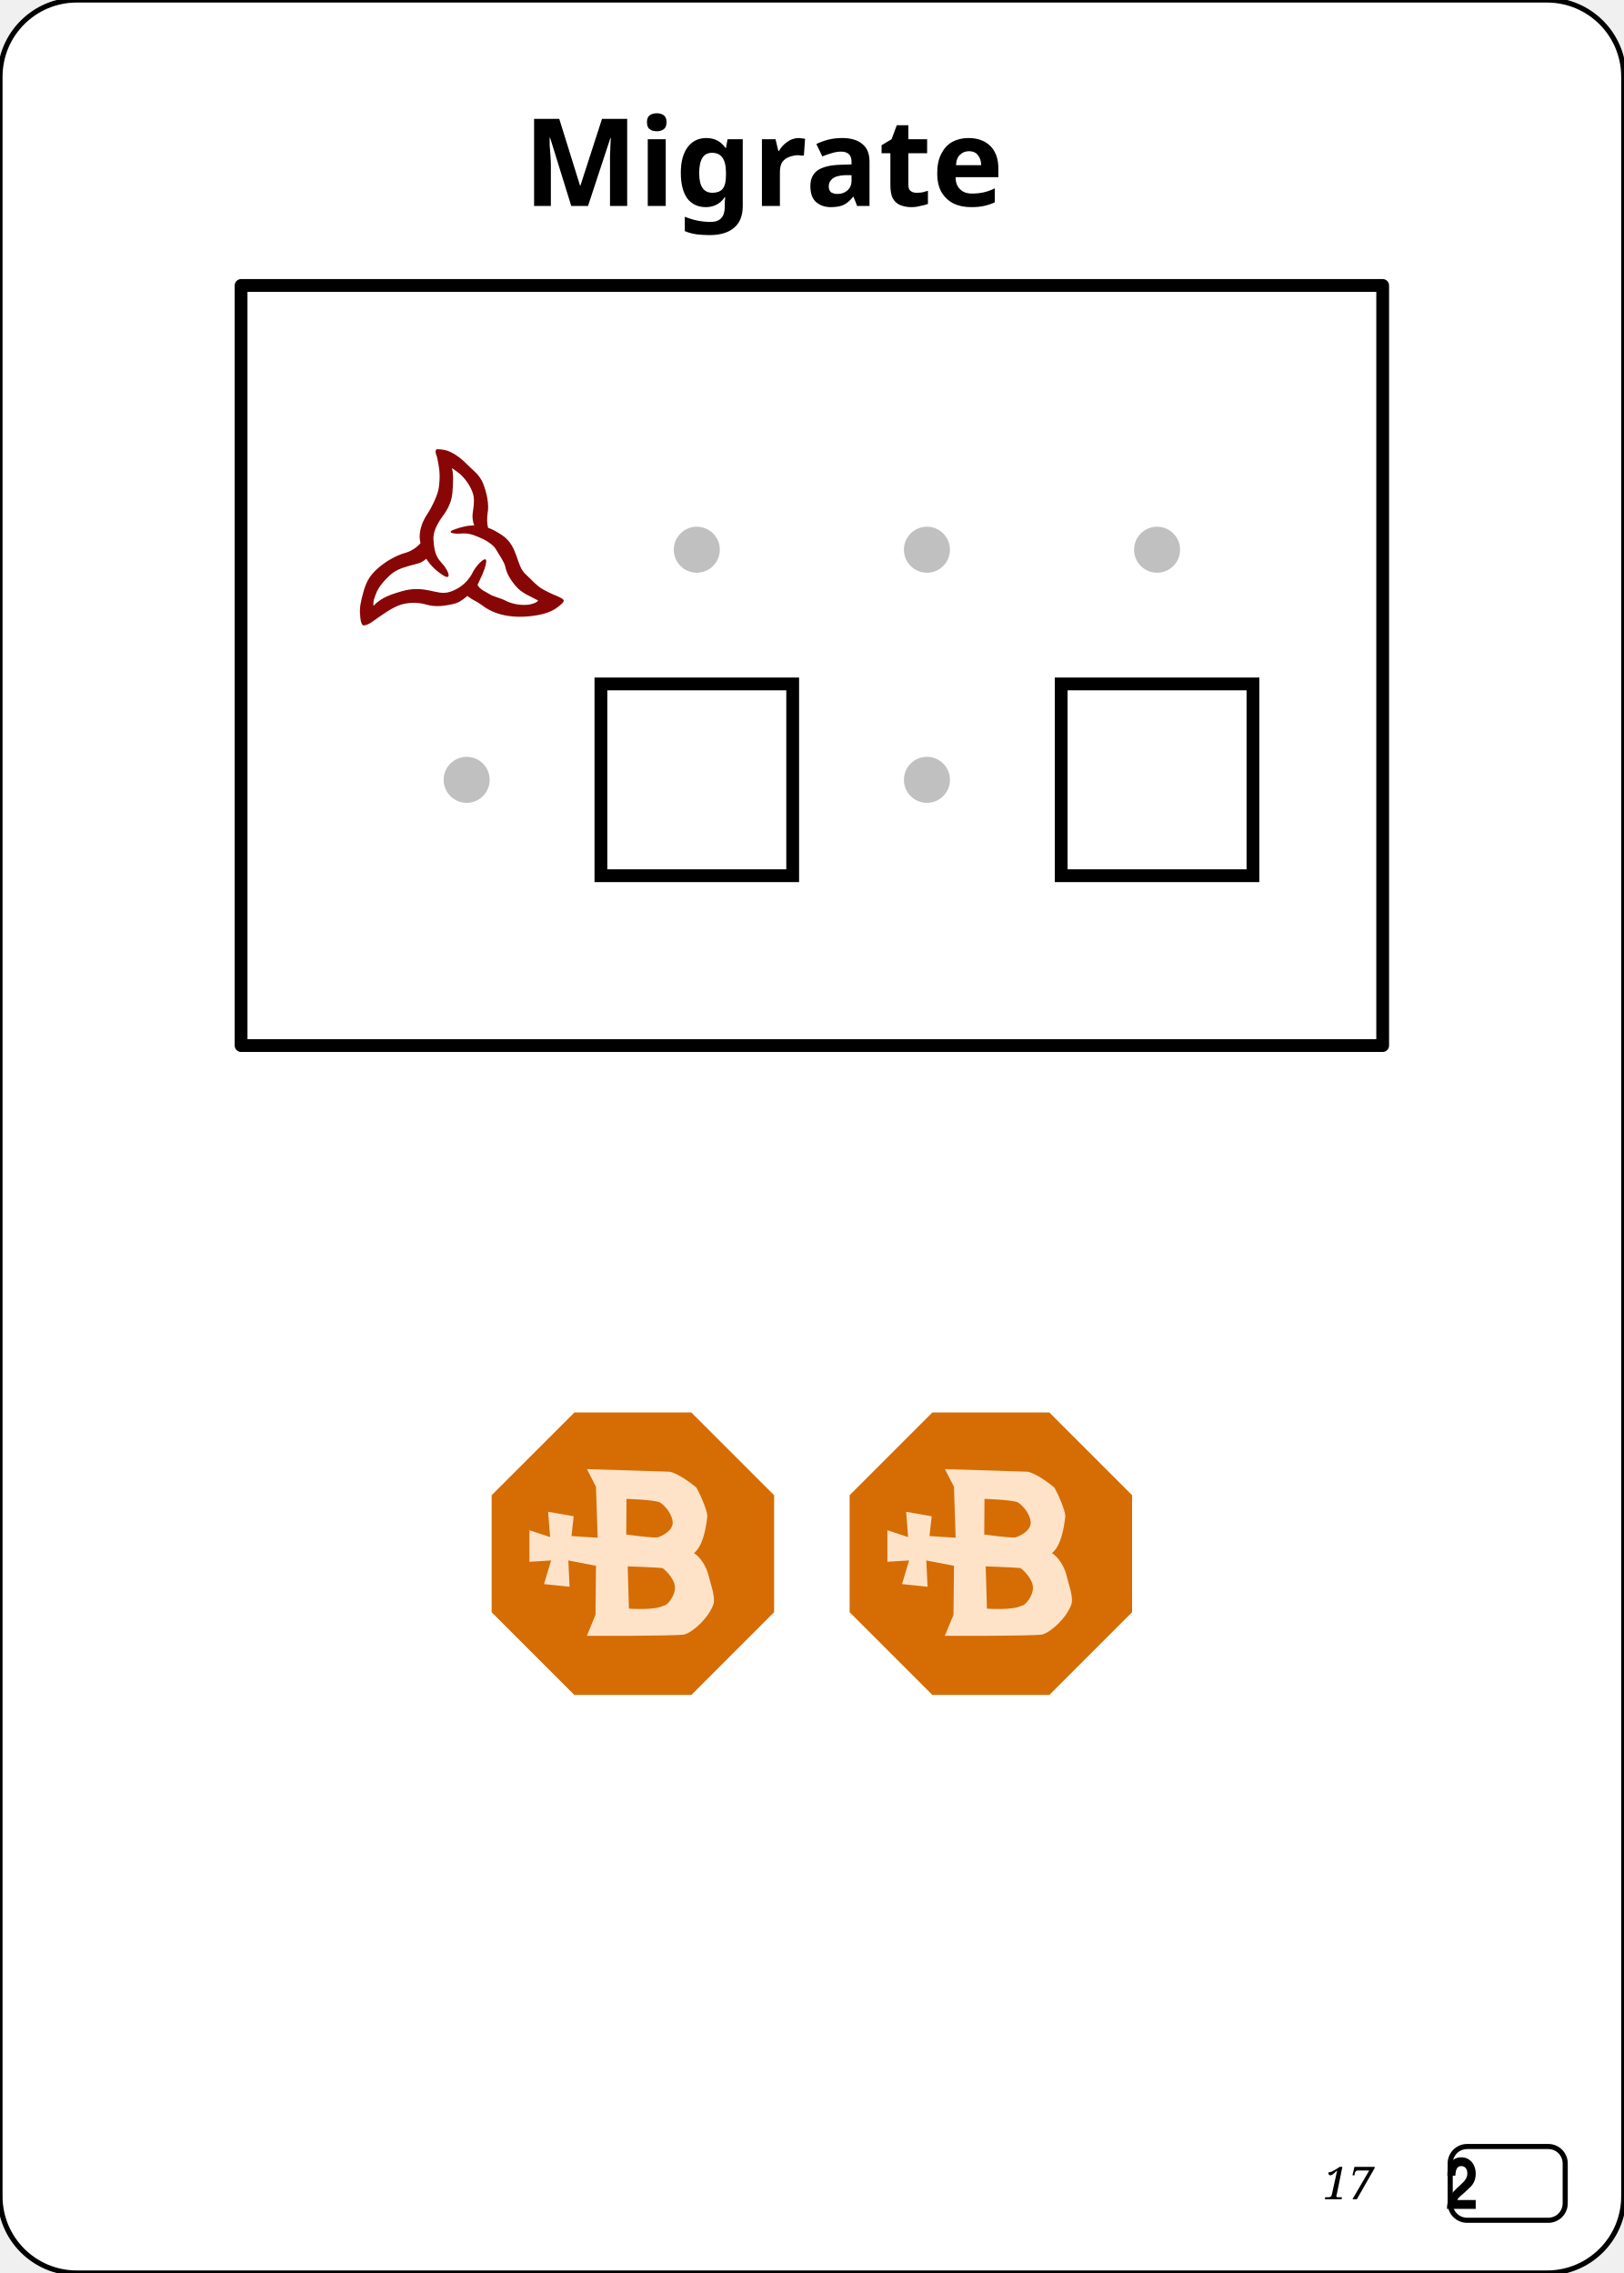
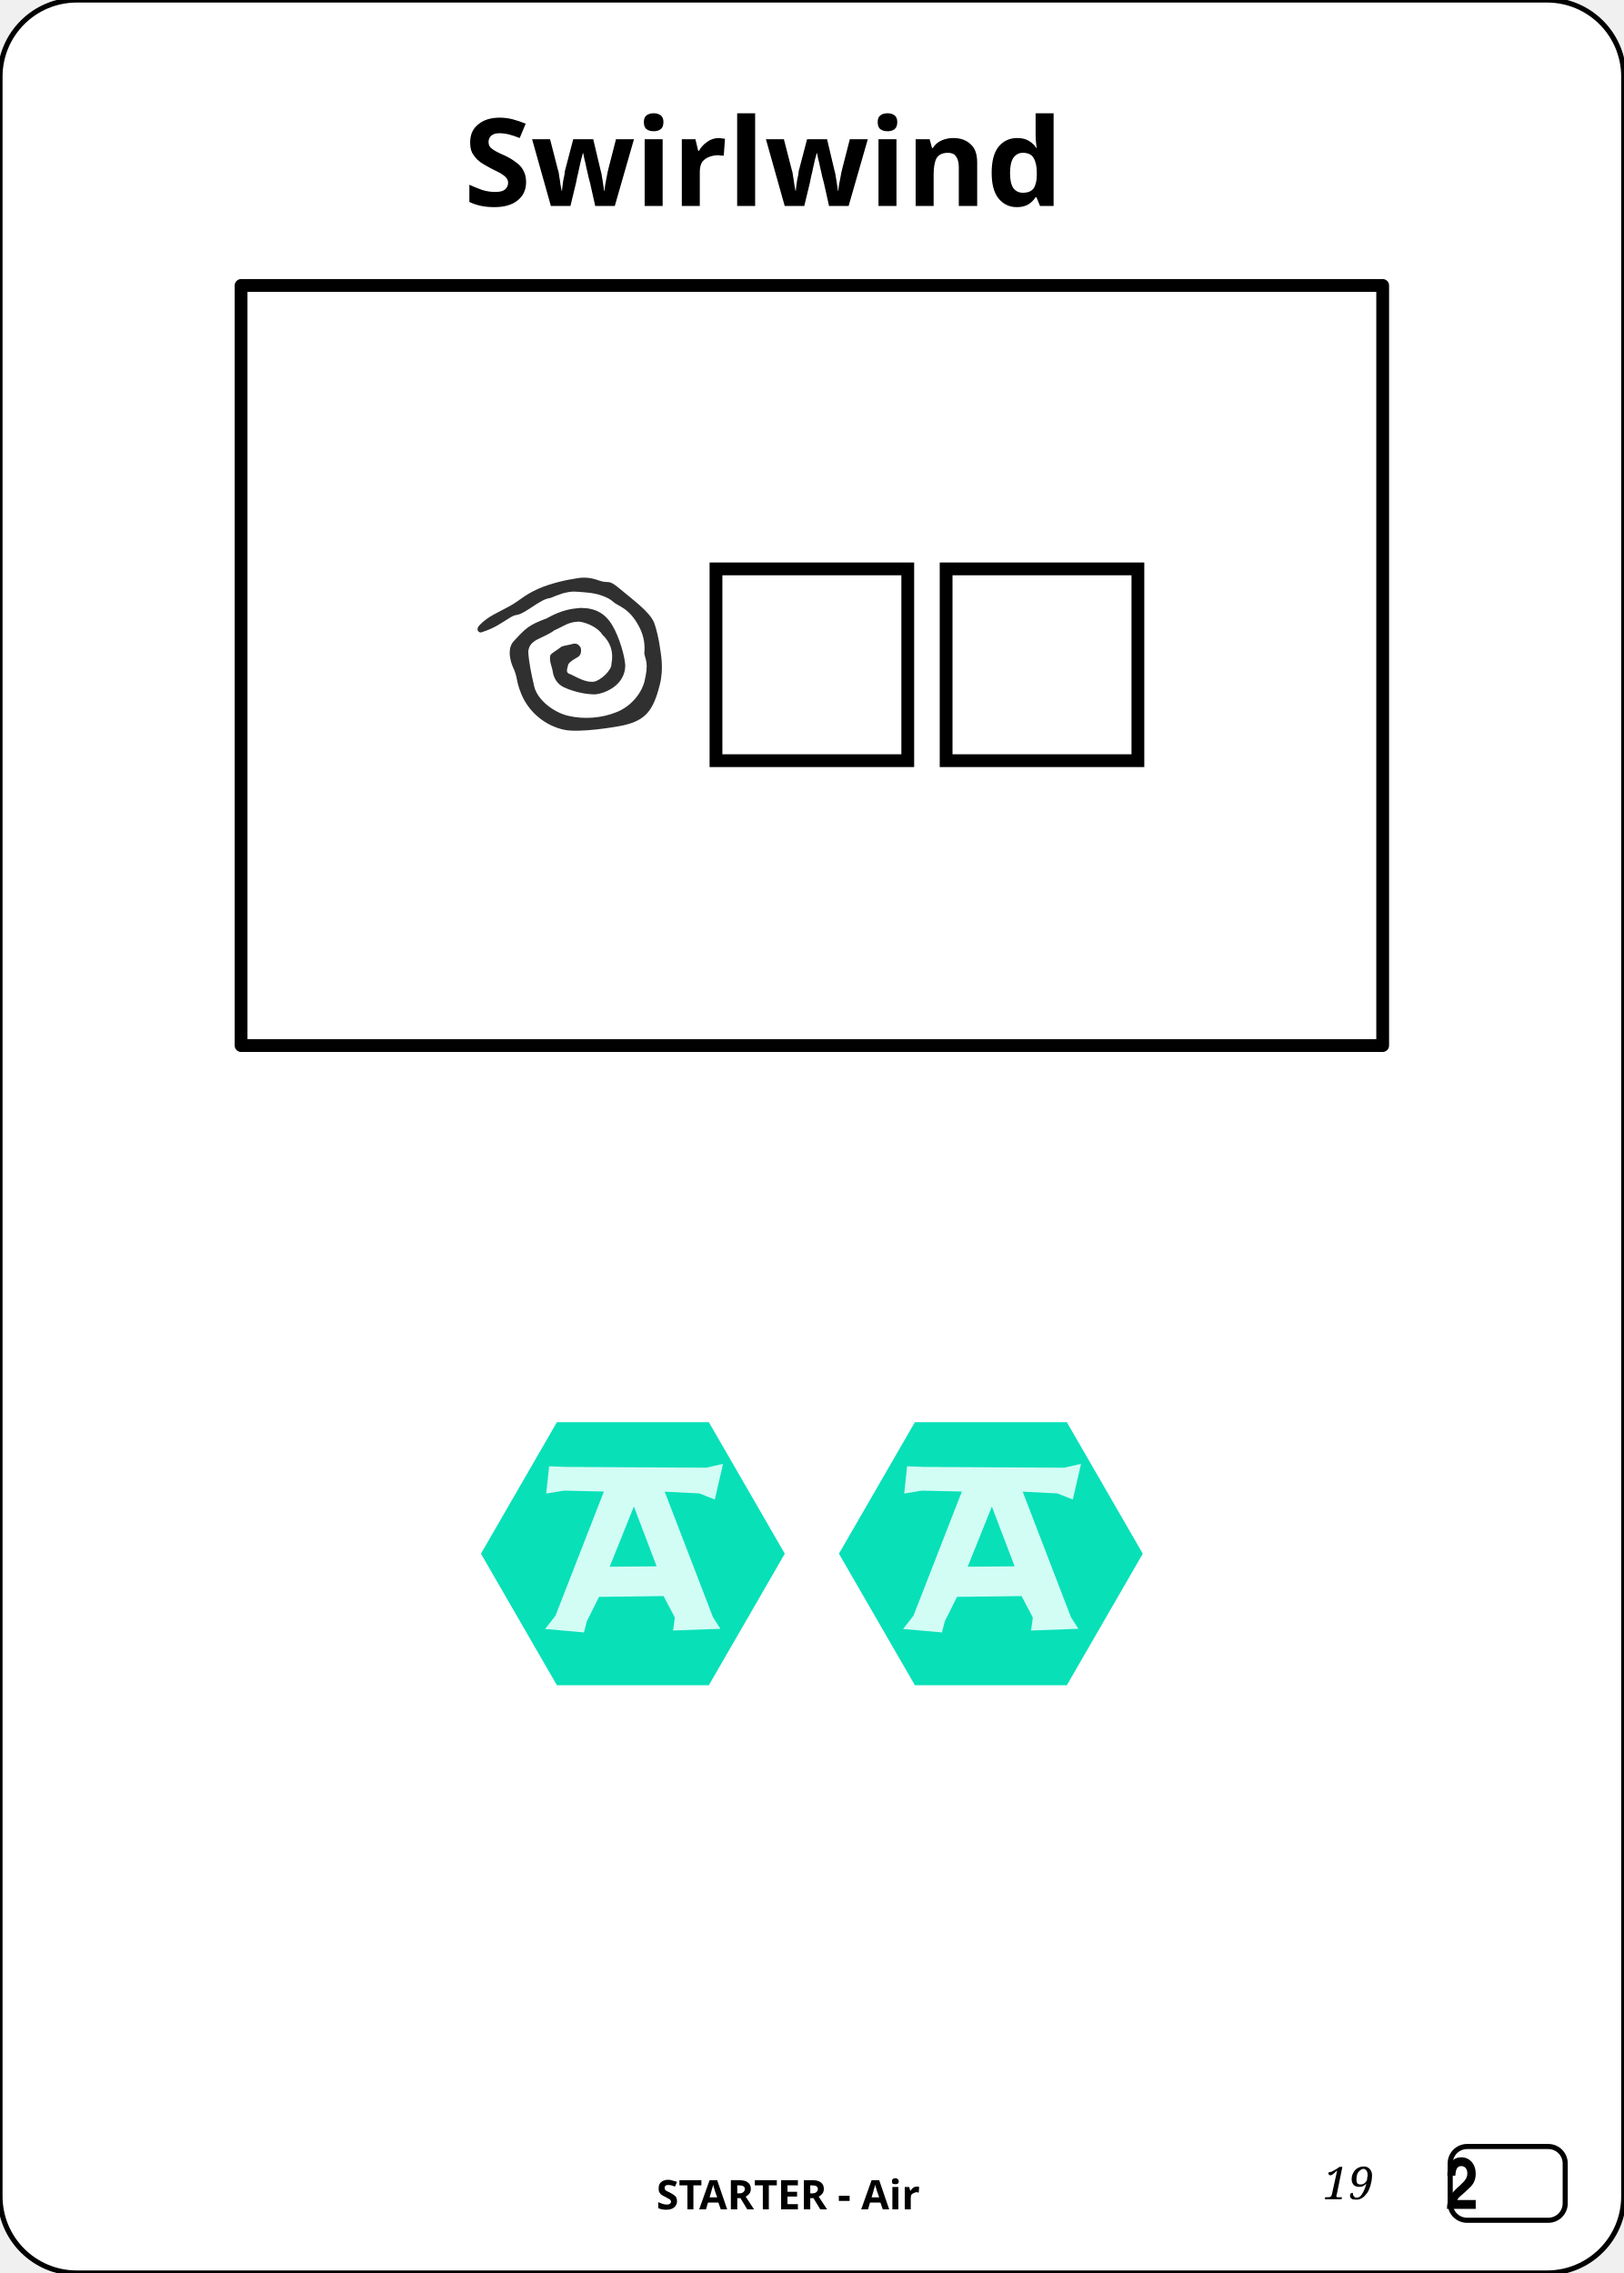
<svg xmlns="http://www.w3.org/2000/svg" xmlns:xlink="http://www.w3.org/1999/xlink" version="1.1" id="svg_root" width="63.5mm" height="88.9mm" viewBox="0 0 63.5 88.9">
  <defs />
  <g id="card00">
-     <rect id="rect1007" x="0" y="0" width="63.5" height="88.9" rx="3" ry="3" style="fill:#ffffff;stroke:none;stroke-width:0" />
+     <rect id="rect1008" x="0" y="0" width="63.5" height="88.9" rx="3" ry="3" style="fill:#ffffff;stroke:none;stroke-width:0" />
    <g id="masters" style="display:none">
      <path style="color:#000000;font-style:normal;font-variant:normal;font-weight:normal;font-stretch:normal;font-size:medium;line-height:normal;font-family:sans-serif;text-indent:0;text-align:start;text-decoration:none;text-decoration-line:none;text-decoration-style:solid;text-decoration-color:#000000;letter-spacing:normal;word-spacing:normal;text-transform:none;writing-mode:lr-tb;direction:ltr;baseline-shift:baseline;text-anchor:start;white-space:normal;clip-rule:nonzero;display:inline;overflow:visible;visibility:visible;opacity:1;isolation:auto;mix-blend-mode:normal;color-interpolation:sRGB;color-interpolation-filters:linearRGB;solid-color:#000000;solid-opacity:1;fill:#303030;fill-opacity:1;fill-rule:evenodd;stroke:none;stroke-width:0.584;stroke-linecap:round;stroke-linejoin:miter;stroke-miterlimit:4;stroke-dasharray:none;stroke-dashoffset:0;stroke-opacity:1;filter:url(#filter9446);color-rendering:auto;image-rendering:auto;shape-rendering:auto;text-rendering:auto;enable-background:accumulate" d="M 4.402,0.447 C 4.111,0.343 3.871,0.322 3.613,0.359 3.161,0.425 2.532,0.561 2.029,0.788 1.486,1.033 1.36,1.219 0.914,1.466 0.499,1.696 0.079,1.855 -0.251,2.205 c -0.165,0.174 -0.02,0.308 0.079,0.277 C 0.371,2.31 0.629,2.096 0.959,1.898 1.262,1.716 1.16,1.918 1.712,1.553 2.196,1.233 2.291,1.181 2.544,1.132 2.684,1.073 2.829,1.013 3.001,0.959 3.403,0.856 3.455,0.885 3.956,0.925 4.367,0.957 4.791,1.108 4.974,1.281 5.181,1.476 5.617,1.509 6.016,2.304 6.18,2.631 6.23,2.968 6.197,3.302 6.233,3.56 6.39,3.657 6.195,4.437 6.051,4.925 5.647,5.383 5.128,5.596 4.521,5.846 3.822,5.889 3.22,5.746 2.641,5.609 2.012,5.118 1.891,4.595 1.773,4.084 1.681,3.64 1.659,3.235 1.706,2.734 2.227,2.744 2.685,2.398 2.999,2.272 3.222,2.063 3.653,2.063 4.022,2.114 4.417,2.334 4.56,2.575 4.867,2.866 5.007,3.242 4.911,3.721 4.926,3.962 4.487,4.365 4.234,4.409 3.917,4.464 3.52,4.218 3.323,4.126 3.136,4.073 3.148,4 3.226,3.728 3.319,3.595 3.496,3.512 3.603,3.446 3.732,3.365 3.742,3.202 3.706,3.071 3.627,2.961 3.55,2.885 3.36,2.943 3.23,2.983 2.99,3.007 2.934,3.059 2.843,3.141 2.594,3.275 2.525,3.37 2.46,3.59 2.593,3.832 2.617,4.021 2.649,4.245 2.779,4.503 3.053,4.631 3.466,4.823 3.978,4.92 4.296,4.905 4.684,4.864 5.446,4.541 5.453,3.775 5.433,3.414 5.228,2.69 4.95,2.214 4.667,1.73 4.267,1.524 3.699,1.527 3.41,1.552 2.991,1.586 2.382,1.934 1.679,2.197 1.57,2.307 1.085,2.835 0.769,3.179 1.045,3.807 1.045,3.807 1.268,4.278 1.16,4.334 1.382,4.882 1.671,5.598 2.317,6.133 3.06,6.292 3.661,6.42 5.078,6.187 5.385,6.117 6.257,5.918 6.545,5.537 6.8,4.543 6.969,3.882 6.84,3.31 6.81,3.081 6.772,2.791 6.664,2.31 6.578,2.095 6.381,1.649 5.742,1.208 5.227,0.767 4.747,0.367 4.855,0.609 4.402,0.447 Z" id="element-air" />
      <path id="element-earth" style="color:#000000;font-style:normal;font-variant:normal;font-weight:normal;font-stretch:normal;font-size:medium;line-height:normal;font-family:sans-serif;text-indent:0;text-align:start;text-decoration:none;text-decoration-line:none;text-decoration-style:solid;text-decoration-color:#000000;letter-spacing:normal;word-spacing:normal;text-transform:none;writing-mode:lr-tb;direction:ltr;baseline-shift:baseline;text-anchor:start;white-space:normal;clip-rule:nonzero;display:inline;overflow:visible;visibility:visible;opacity:1;isolation:auto;mix-blend-mode:normal;color-interpolation:sRGB;color-interpolation-filters:linearRGB;solid-color:#000000;solid-opacity:1;fill:#004c00;fill-opacity:1;fill-rule:nonzero;stroke:none;stroke-width:0.584;stroke-linecap:round;stroke-linejoin:round;stroke-miterlimit:4;stroke-dasharray:none;stroke-dashoffset:0;stroke-opacity:1;color-rendering:auto;image-rendering:auto;shape-rendering:auto;text-rendering:auto;enable-background:accumulate" d="m 4.427,0.693 c -0.068,0.003 -0.132,0.027 -0.183,0.069 C 3.918,1.026 3.661,1.451 3.393,1.854 3.127,2.256 2.62,2.918 2.549,3.018 1.833,3.768 1.553,4.485 0.701,5.328 0.438,5.613 0.982,5.645 1.246,5.36 2.091,4.446 2.306,4.142 2.965,3.461 2.975,3.45 3.316,3.09 3.454,2.903 3.576,2.732 3.607,2.539 3.864,2.151 4.039,1.888 4.242,1.564 4.403,1.484 4.611,1.699 4.936,1.99 5.227,2.6 5.472,2.925 5.908,3.411 5.98,3.512 6.203,3.833 6.694,4.418 6.74,4.502 6.922,4.838 7,4.355 6.876,3.952 6.78,3.775 6.711,3.527 6.486,3.204 6.262,2.882 5.978,2.633 5.92,2.535 L 5.687,2.168 C 5.486,1.719 5.143,1.551 4.704,0.834 4.647,0.742 4.54,0.688 4.427,0.693 Z M 1.631,1.538 C 1.532,1.54 1.066,1.95 1.011,2.027 0.701,2.463 0.497,2.709 0.155,3.187 -0.069,3.501 0.347,3.572 0.571,3.259 0.832,2.894 1.435,2.252 1.626,2.189 c 0,0 0.628,0.453 0.836,0.565 C 2.813,2.944 3.217,2.746 2.864,2.56 2.911,2.585 2.559,2.323 2.418,2.151 2.219,1.919 1.873,1.623 1.631,1.538 Z m 3.59,2.352 c -0.229,0.011 -0.233,0.112 -0.113,0.295 0,0 0.457,0.774 0.616,1.258 C 5.926,5.776 6.564,5.718 6.358,5.289 6.113,4.778 5.498,4.03 5.498,4.03 5.441,3.938 5.334,3.884 5.22,3.889 Z M 4.465,4.06 C 4.299,4.062 4.165,4.217 4.168,4.373 L 4.081,5.802 C 4.075,6.183 4.663,5.887 4.657,5.506 4.617,5.197 4.739,4.539 4.465,4.06 Z M 3.438,3.87 C 3.2,4.021 2.914,4.532 2.733,5.085 2.593,5.438 3.16,5.634 3.3,5.281 3.372,4.824 3.621,4.24 3.621,4.24 3.696,4.06 3.645,3.877 3.438,3.87 Z" />
      <path style="color:#000000;font-style:normal;font-variant:normal;font-weight:normal;font-stretch:normal;font-size:medium;line-height:normal;font-family:sans-serif;text-indent:0;text-align:start;text-decoration:none;text-decoration-line:none;text-decoration-style:solid;text-decoration-color:#000000;letter-spacing:normal;word-spacing:normal;text-transform:none;writing-mode:lr-tb;direction:ltr;baseline-shift:baseline;text-anchor:start;white-space:normal;clip-rule:nonzero;display:inline;overflow:visible;visibility:visible;opacity:1;isolation:auto;mix-blend-mode:normal;color-interpolation:sRGB;color-interpolation-filters:linearRGB;solid-color:#000000;solid-opacity:1;fill:#860000;fill-opacity:0.975;fill-rule:evenodd;stroke:none;stroke-width:0.584;stroke-linecap:round;stroke-linejoin:miter;stroke-miterlimit:4;stroke-dasharray:none;stroke-dashoffset:0;stroke-opacity:1;filter:url(#filter9446);color-rendering:auto;image-rendering:auto;shape-rendering:auto;text-rendering:auto;enable-background:accumulate" d="m 2.571,-0.179 c -0.086,0.087 0.01,0.269 0.01,0.269 0,0 0.074,0.298 0.102,0.57 0.028,0.273 -0.005,0.5 -0.023,0.661 -0.029,0.259 -0.262,0.749 -0.441,1.021 -0.179,0.273 -0.295,0.549 -0.309,0.887 -0.003,0.069 0.023,0.202 0.034,0.268 -0.202,0.221 -0.421,0.33 -0.628,0.388 -0.278,0.078 -0.712,0.29 -1.087,0.635 -0.299,0.276 -0.418,0.531 -0.518,0.886 -0.1,0.355 -0.163,0.647 -0.126,0.907 0,0 0.004,0.305 0.105,0.393 0.137,0.027 0.343,-0.12 0.343,-0.12 0.426,-0.302 0.817,-0.587 1.151,-0.688 0.364,-0.111 0.748,-0.075 0.998,3.781e-4 0.327,0.099 0.682,0.055 1.025,-0.02 0.236,-0.051 0.395,-0.169 0.568,-0.319 0.232,0.177 0.373,0.211 0.538,0.336 0.203,0.154 0.438,0.297 0.798,0.391 0.377,0.098 0.808,0.106 1.208,0.054 0.4,-0.052 0.766,-0.15 1.026,-0.373 0,0 0.223,-0.155 0.202,-0.243 -0.05,-0.08 -0.272,-0.166 -0.272,-0.166 0,0 -0.246,-0.095 -0.523,-0.247 C 6.476,5.16 6.262,4.893 6.077,4.729 5.857,4.535 5.799,4.275 5.703,4.011 5.607,3.748 5.488,3.411 5.119,3.171 4.942,3.055 4.77,2.957 4.585,2.89 4.541,2.702 4.544,2.526 4.567,2.333 4.64,1.98 4.529,1.506 4.396,1.167 4.257,0.808 3.968,0.623 3.781,0.427 3.581,0.219 3.302,-0.008 3.019,-0.113 c 0,0 -0.175,-0.073 -0.448,-0.066 z m 0.601,0.735 c 0.067,0.052 0.27,0.181 0.371,0.281 0.236,0.234 0.434,0.568 0.476,0.817 0.04,0.242 -0.007,0.456 -0.035,0.683 -0.018,0.146 0.002,0.308 0.062,0.462 -0.048,0.003 -0.167,0.006 -0.217,0.014 -0.165,0.022 -0.339,0.067 -0.526,0.133 -0.388,0.127 -0.089,0.205 0.304,0.167 0.306,-0.016 0.594,0.137 0.783,0.221 0.155,0.069 0.407,0.242 0.484,0.368 0.149,0.245 0.348,0.544 0.377,0.678 0.052,0.242 0.148,0.475 0.423,0.797 0.248,0.291 0.565,0.389 0.869,0.558 C 6.517,5.818 6.271,5.886 6.194,5.897 5.866,5.94 5.513,5.868 5.273,5.744 5.012,5.61 4.836,5.61 4.616,5.471 4.472,5.38 4.276,5.316 4.175,5.126 4.308,4.835 4.452,4.57 4.505,4.286 4.589,3.906 4.193,4.28 4.022,4.57 3.841,4.954 3.547,5.248 3.105,5.395 2.819,5.49 2.574,5.401 2.308,5.347 2.042,5.294 1.671,5.234 1.189,5.381 0.858,5.482 0.423,5.598 0.109,5.945 0.074,5.765 0.166,5.582 0.195,5.495 0.29,5.208 0.564,4.918 0.745,4.751 1.021,4.497 1.365,4.421 1.651,4.341 1.862,4.282 1.952,4.287 2.172,4.105 2.333,4.365 2.56,4.579 2.83,4.752 3.162,4.966 3.084,4.606 2.765,4.259 2.556,4.032 2.481,3.834 2.451,3.341 2.436,3.089 2.561,2.814 2.733,2.553 2.955,2.245 3.143,1.974 3.19,1.551 3.218,1.217 3.244,0.786 3.172,0.556 Z" id="element-fire" />
      <path id="element-water" style="color:#000000;font-style:normal;font-variant:normal;font-weight:normal;font-stretch:normal;font-size:medium;line-height:normal;font-family:sans-serif;text-indent:0;text-align:start;text-decoration:none;text-decoration-line:none;text-decoration-style:solid;text-decoration-color:#000000;letter-spacing:normal;word-spacing:normal;text-transform:none;writing-mode:lr-tb;direction:ltr;baseline-shift:baseline;text-anchor:start;white-space:normal;clip-rule:nonzero;display:inline;overflow:visible;visibility:visible;opacity:1;isolation:auto;mix-blend-mode:normal;color-interpolation:sRGB;color-interpolation-filters:linearRGB;solid-color:#000000;solid-opacity:1;fill:#00007e;fill-opacity:1;fill-rule:evenodd;stroke:none;stroke-width:0.584;stroke-linecap:round;stroke-linejoin:miter;stroke-miterlimit:4;stroke-dasharray:none;stroke-dashoffset:0;stroke-opacity:1;color-rendering:auto;image-rendering:auto;shape-rendering:auto;text-rendering:auto;enable-background:accumulate" d="M 7.007,4.184 C 6.697,4.216 6.261,4.529 5.944,4.546 5.354,4.626 4.606,4.434 4.015,4.417 3.015,4.392 2.458,4.839 1.531,5.142 1.296,5.258 1.538,5.416 1.8,5.451 2.015,5.469 2.359,5.338 2.563,5.292 3.117,5.108 3.607,4.962 4.199,5.038 4.981,5.175 5.485,5.242 6.252,5.121 6.502,5.049 6.742,4.801 6.968,4.684 7.171,4.518 7.277,4.176 7.007,4.184 Z M 6.506,2.801 C 6.086,2.791 6.034,3.038 5.447,3.047 4.73,3.103 4.254,2.925 3.541,2.886 2.598,2.801 1.565,3.334 0.705,3.565 0.478,3.694 0.722,3.97 0.986,3.992 1.222,3.991 1.299,4.044 1.528,4.002 2.239,3.789 2.695,3.252 3.431,3.338 4.173,3.406 5.174,3.724 5.917,3.572 6.153,3.478 6.366,3.341 6.534,3.168 6.654,2.987 6.734,2.795 6.506,2.801 Z M 5.427,1.22 C 5.224,1.251 5.001,1.409 4.805,1.466 4.201,1.707 3.589,1.676 2.95,1.534 2.665,1.486 2.234,1.384 1.951,1.334 1.165,1.27 0.54,1.658 -0.063,2.088 -0.256,2.258 -0.066,2.453 0.197,2.422 0.502,2.338 0.878,2.295 1.178,2.121 1.557,1.946 2.114,1.859 2.526,2.017 3.227,2.213 3.866,2.292 4.587,2.118 5.009,2.028 5.277,1.855 5.614,1.595 5.782,1.418 5.68,1.201 5.427,1.22 Z" />
      <g id="a-master" style="display:inline">
-         <path style="display:inline;fill:#d20909;fill-opacity:1;fill-rule:evenodd;stroke-width:0.265" id="path32-4" d="m -292.057,84.746 -16.205,9.356 -16.205,-9.356 0,-18.712 16.205,-9.356 16.205,9.356 z" transform="matrix(0,0.3175,-0.3175,0,55.68632,158.6405)" />
-         <path id="path12743x" style="fill:#fdc7c7;fill-opacity:1;stroke:none;stroke-width:1.578;stroke-linecap:round;stroke-linejoin:round;stroke-dasharray:none;stroke-dashoffset:0;stroke-opacity:0.791" d="m 28.474,57.348 -0.113,1.067 0.694,-0.114 1.561,0.035 -1.893,4.856 -0.405,0.518 1.52,0.137 0.112,-0.438 0.477,-0.953 2.523,-0.031 0.441,0.838 -0.069,0.508 1.852,-0.067 -0.292,-0.455 -1.887,-4.908 1.353,0.069 0.607,0.237 0.322,-1.393 -0.659,0.15 -5.519,-0.032 z m 3.315,1.576 0.89,2.337 -1.835,0.015 z" />
-       </g>
-       <g id="b-master" style="display:inline">
-         <path style="fill:#d56d04;fill-opacity:1;fill-rule:evenodd;stroke-width:0.265" id="path32" d="m -257.211,10.785 -15.804,-6.546 -6.546,-15.804 6.546,-15.804 15.804,-6.546 15.804,6.546 6.546,15.804 -6.546,15.804 z" transform="matrix(0.2471374,-0.1023677,0.1023677,0.2471374,96.50025,37.29569)" />
-         <path id="path12959x" style="fill:#fee3c8;fill-opacity:1;stroke:none;stroke-width:1.616;stroke-linecap:round;stroke-linejoin:round;stroke-dasharray:none;stroke-dashoffset:0;stroke-opacity:0.791" d="m 29.953,57.459 0.354,0.691 0.066,1.993 -1.024,-0.066 0.087,-0.773 -1,-0.176 0.077,0.988 -0.809,-0.265 v 1.232 l 0.848,-0.051 -0.277,0.924 0.999,0.103 -0.048,-1.027 1.081,0.208 -0.018,1.917 -0.338,0.823 c 0,0 3.299,0.013 3.806,-0.051 0.358,-0.097 0.963,-0.666 1.142,-1.181 0.09,-0.29 -0.112,-0.793 -0.19,-1.13 -0.073,-0.314 -0.302,-0.712 -0.571,-0.873 0.328,-0.258 0.464,-0.89 0.523,-1.438 0,-0.225 -0.249,-0.808 -0.428,-1.13 -0.239,-0.193 -0.718,-0.552 -1.047,-0.616 z m 2.849,1.3 c 0.192,0.104 0.505,0.483 0.505,0.795 0,0.297 -0.361,0.502 -0.595,0.576 -0.192,0.03 -1.221,-0.113 -1.221,-0.113 l 0.009,-1.394 c 0,0 1.068,0.032 1.301,0.136 z m 0.109,2.57 c 0.209,0.161 0.486,0.48 0.486,0.77 0,0.322 -0.297,0.701 -0.446,0.701 -0.358,0.193 -1.355,0.116 -1.355,0.116 l -0.048,-1.653 c 0,0 1.064,0.034 1.363,0.066 z" />
+         <path style="display:inline;fill:#08e0b8;fill-opacity:1;fill-rule:evenodd;stroke-width:0.265" id="path32-4" d="m -292.057,84.746 -16.205,9.356 -16.205,-9.356 0,-18.712 16.205,-9.356 16.205,9.356 z" transform="matrix(0,0.3175,-0.3175,0,55.68632,158.6405)" />
+         <path id="path12743x" style="fill:#d1fdf5;fill-opacity:1;stroke:none;stroke-width:1.578;stroke-linecap:round;stroke-linejoin:round;stroke-dasharray:none;stroke-dashoffset:0;stroke-opacity:0.791" d="m 28.474,57.348 -0.113,1.067 0.694,-0.114 1.561,0.035 -1.893,4.856 -0.405,0.518 1.52,0.137 0.112,-0.438 0.477,-0.953 2.523,-0.031 0.441,0.838 -0.069,0.508 1.852,-0.067 -0.292,-0.455 -1.887,-4.908 1.353,0.069 0.607,0.237 0.322,-1.393 -0.659,0.15 -5.519,-0.032 z m 3.315,1.576 0.89,2.337 -1.835,0.015 z" />
      </g>
      <g id="c-master" style="display:inline">
        <circle style="fill:#c9bb04;fill-opacity:1;stroke:none;stroke-width:0.3;stroke-dasharray:0.3, 0.3" id="path33" cx="31.75" cy="60.768" r="5.473" />
        <path id="path12967x" style="fill:#fef9b7;fill-opacity:1;stroke:none;stroke-width:1.555;stroke-linecap:round;stroke-linejoin:round;stroke-dasharray:none;stroke-dashoffset:0;stroke-opacity:0.791" d="m 32.627,57.05 c -0.384,-0.036 -1.079,-0.036 -1.391,0.087 -0.28,0.111 -1.134,0.528 -1.377,0.713 -0.28,0.213 -0.791,0.808 -0.892,1.006 -0.243,0.477 -0.53,1.486 -0.56,1.898 -0.039,0.536 0.356,1.77 0.581,1.96 0.312,0.264 1.397,0.969 1.742,1.016 0.452,0.062 2.049,0.121 2.793,-0.133 0.259,-0.089 1.088,-1.065 1.088,-1.065 0,0 -1.702,0.336 -2.255,0.295 -0.37,-0.028 -1.189,-0.205 -1.409,-0.3 -0.384,-0.166 -0.885,-0.802 -0.932,-1.257 -0.049,-0.48 -0.122,-1.401 0.053,-1.691 0.227,-0.376 0.806,-1.196 1.291,-1.377 0.275,-0.103 1.207,-0.473 2.067,-0.624 0.433,-0.076 0.789,-0.38 0.789,-0.38 z m 0.54,1.569 -1.65,2.492 3.222,0.178 z m -0.075,1.355 0.445,0.601 -0.835,-0.037 z" />
      </g>
-       <g id="d-master" style="display:inline">
-         <path id="rect33" style="fill:#9bc904;fill-opacity:1;stroke:none;stroke-width:0.3;stroke-dasharray:0.3, 0.3" d="m 28.511,55.943 -1.586,1.586 v 6.478 l 1.586,1.586 h 6.478 l 1.586,-1.586 v -6.478 l -1.586,-1.586 z" />
-         <path id="path13132x" style="fill:#f0fec2;fill-opacity:1;stroke:none;stroke-width:1.6;stroke-linecap:round;stroke-linejoin:round;stroke-dasharray:none;stroke-dashoffset:0;stroke-opacity:0.791" d="m 28.975,57.352 v 1.266 l 0.433,-0.2 0.649,0.159 0.051,1.263 h -1.144 l -0.51,-0.242 v 1.511 l 0.433,-0.215 1.208,0.054 v 1.632 l -0.734,0.058 -0.572,-0.262 v 1.47 l 0.538,-0.097 c 0,0 3.279,0.206 3.508,0.179 0.465,-0.055 1.304,-0.364 1.62,-0.531 0.377,-0.2 0.966,-1.056 1.157,-1.633 0.079,-0.237 0.029,-1.419 -0.077,-1.756 -0.202,-0.641 -0.937,-1.38 -1.119,-1.633 -0.184,-0.256 -1.176,-0.743 -1.466,-0.817 -0.267,-0.068 -3.529,-0.029 -3.529,-0.029 z m 5.217,3.918 c 0,0 -0.081,0.466 -0.2,0.655 -0.151,0.241 -0.594,0.633 -1.003,0.735 -0.572,0.143 -1.63,0.153 -1.63,0.153 l 0.02,-1.726 1.579,0.074 -0.09,-1.208 -1.442,-0.012 -0.068,-1.366 c 0,0 1.265,0.21 1.592,0.247 0.211,0.024 0.772,0.409 0.964,0.612 0.135,0.142 0.315,0.772 0.315,0.772" />
-       </g>
      <g id="e-master" style="display:inline">
        <ellipse style="fill:#14c604;fill-opacity:1;stroke:none;stroke-width:0.3;stroke-dasharray:0.3, 0.3" id="path43" cx="31.75" cy="60.768" rx="4.534" ry="5.632" />
        <path style="fill:#c9fec5;fill-opacity:1;stroke:none;stroke-width:1.695;stroke-linecap:round;stroke-linejoin:round;stroke-dasharray:none;stroke-dashoffset:0;stroke-opacity:0.791" d="m 30.224,57.492 3.729,-0.037 0.486,1.553 -0.807,-0.364 -1.841,-0.056 0.098,1.418 1.416,-0.018 0.517,-0.182 0.397,1.63 -0.725,-0.172 -1.694,-0.033 0.046,1.629 1.734,-0.036 0.971,-0.341 -0.598,1.405 -3.579,0.097 0.268,-0.51 -0.167,-2.259 -1.297,0.085 -0.61,0.184 0.224,-1.553 0.573,0.214 1.145,-0.1 -0.017,-1.978 z" id="path12741x" />
      </g>
-       <g id="f-master">
+       <g id="f-master" style="display:inline">
        <use x="0" y="0" xlink:href="#g41" id="use41" transform="matrix(1.2,0,0,1.2,102.0932,-15.02783)" style="display:inline" />
-         <path id="path12748x" style="fill:#c5fee9;fill-opacity:1;stroke:none;stroke-width:1.499;stroke-linecap:round;stroke-linejoin:round;stroke-dasharray:none;stroke-dashoffset:0;stroke-opacity:0.791" d="m 34,57.495 -3.7,0.033 0.323,0.369 0.126,1.777 -1.019,0.096 -0.449,-0.191 -0.203,1.219 0.63,-0.231 1.143,-0.072 0.063,1.079 c 0,0 -0.289,0.046 -0.586,0.338 -0.23,0.227 -0.408,0.45 -0.473,0.694 -0.095,0.356 -0.03,0.651 0.062,0.853 0.152,0.334 0.229,0.488 0.396,0.607 0.229,0.164 0.507,0.375 0.923,0.398 0.255,0.014 0.589,0.016 0.942,-0.154 0.243,-0.117 0.451,-0.334 0.602,-0.604 0.132,-0.237 0.133,-0.561 0.13,-0.952 -0.002,-0.328 -0.201,-0.606 -0.445,-0.837 -0.17,-0.161 -0.621,-0.334 -0.621,-0.334 l -0.015,-1.143 1.159,-0.048 0.57,0.145 0.157,-1.225 -0.626,0.274 -1.264,0.058 -0.076,-1.22 1.818,-0.053 0.704,0.341 z m -2.123,5.103 c 0.133,0.176 0.231,0.435 0.05,0.658 -0.172,0.211 -0.394,0.306 -0.64,0.249 -0.237,-0.054 -0.431,-0.109 -0.487,-0.345 -0.054,-0.227 -0.049,-0.383 0.066,-0.587 0.122,-0.215 0.338,-0.208 0.515,-0.213 0.228,-0.007 0.343,0.035 0.496,0.238 z" />
+         <path id="path12748x" style="fill:#fed4c9;fill-opacity:1;stroke:none;stroke-width:1.499;stroke-linecap:round;stroke-linejoin:round;stroke-dasharray:none;stroke-dashoffset:0;stroke-opacity:0.791" d="m 34,57.495 -3.7,0.033 0.323,0.369 0.126,1.777 -1.019,0.096 -0.449,-0.191 -0.203,1.219 0.63,-0.231 1.143,-0.072 0.063,1.079 c 0,0 -0.289,0.046 -0.586,0.338 -0.23,0.227 -0.408,0.45 -0.473,0.694 -0.095,0.356 -0.03,0.651 0.062,0.853 0.152,0.334 0.229,0.488 0.396,0.607 0.229,0.164 0.507,0.375 0.923,0.398 0.255,0.014 0.589,0.016 0.942,-0.154 0.243,-0.117 0.451,-0.334 0.602,-0.604 0.132,-0.237 0.133,-0.561 0.13,-0.952 -0.002,-0.328 -0.201,-0.606 -0.445,-0.837 -0.17,-0.161 -0.621,-0.334 -0.621,-0.334 l -0.015,-1.143 1.159,-0.048 0.57,0.145 0.157,-1.225 -0.626,0.274 -1.264,0.058 -0.076,-1.22 1.818,-0.053 0.704,0.341 z m -2.123,5.103 c 0.133,0.176 0.231,0.435 0.05,0.658 -0.172,0.211 -0.394,0.306 -0.64,0.249 -0.237,-0.054 -0.431,-0.109 -0.487,-0.345 -0.054,-0.227 -0.049,-0.383 0.066,-0.587 0.122,-0.215 0.338,-0.208 0.515,-0.213 0.228,-0.007 0.343,0.035 0.496,0.238 z" />
      </g>
-       <g id="g-master">
+       <g id="g-master" style="display:inline">
        <path id="rect33-87" style="display:inline;fill:#04b1ab;fill-opacity:1;stroke:none;stroke-width:0.3;stroke-dasharray:0.3, 0.3" d="m 29.146,55.308 -1.586,1.586 v 7.748 l 1.586,1.586 h 5.208 l 1.586,-1.586 v -7.748 l -1.586,-1.586 z" />
        <path style="fill:#d2fefc;fill-opacity:1;stroke:none;stroke-width:1.555;stroke-linecap:round;stroke-linejoin:round;stroke-dasharray:none;stroke-dashoffset:0;stroke-opacity:0.791" d="m 33.39,58.422 -0.174,-1.285 c 0,0 -1.454,-0.18 -2.118,0.1 -0.577,0.243 -1.11,0.632 -1.517,1.108 -0.435,0.507 -0.628,0.74 -0.73,1.4 -0.074,0.485 -0.13,1.107 0.089,1.545 0.219,0.439 0.485,0.766 0.887,1.048 0.394,0.275 0.999,0.232 1.478,0.254 0.288,0.014 1.005,-0.151 1.005,-0.151 l -0.043,0.653 -1.287,0.102 -0.15,0.89 1.398,-0.087 -0.122,0.839 1.223,-0.009 0.122,-0.893 1.276,-0.083 0.124,-0.838 -1.39,0.066 c 0,0 0.073,-0.825 0.091,-1.247 0.016,-0.376 0.003,-1.238 0.003,-1.238 l 1.039,-0.017 0.097,-0.748 -1.147,0.035 -0.004,-0.609 -0.914,0.047 -0.045,0.522 -0.782,0.075 -0.149,0.783 0.875,-0.047 -0.082,0.89 c 0,0 -0.82,0.108 -1.219,0.088 -0.523,-0.026 -1.162,-0.404 -1.272,-1.138 -0.088,-0.584 0.416,-1.359 0.853,-1.757 0.448,-0.408 1.172,-0.66 1.776,-0.549 0.267,0.049 0.811,0.254 0.811,0.254 z" id="path12894x" />
      </g>
-       <g id="h-master">
-         <ellipse style="display:inline;fill:#0499d5;fill-opacity:1;stroke:none;stroke-width:0.3;stroke-dasharray:0.3, 0.3" id="path43-5" cx="31.75" cy="60.768" rx="4.944" ry="5.632" />
-         <path id="path12980x" style="fill:#cbeffe;fill-opacity:1;stroke:none;stroke-width:1.555;stroke-linecap:round;stroke-linejoin:round;stroke-dasharray:none;stroke-dashoffset:0;stroke-opacity:0.791" d="m 30.798,56.863 -1.492,0.045 0.179,0.284 -0.029,0.548 -1.245,0.203 -0.225,0.74 1.429,-0.23 -0.056,4.336 -0.205,0.402 1.588,0.073 -0.188,-0.489 0.034,-2.097 c 0,0 0.437,-0.331 0.741,-0.423 0.342,-0.104 0.807,-0.122 1.072,0.132 0.259,0.249 0.414,0.776 0.31,1.29 -0.057,0.282 -0.254,0.999 -0.028,1.631 0.131,0.366 0.527,0.724 0.954,0.898 0.358,0.145 0.757,0.034 1.281,-0.171 -0.342,-0.091 -0.6,-0.262 -0.811,-0.438 -0.546,-0.453 -0.432,-1.057 -0.274,-1.938 0.1,-0.555 0.057,-1.284 -0.19,-1.663 -0.388,-0.596 -1.173,-1.001 -1.625,-1.031 -0.424,-0.028 -1.333,0.423 -1.333,0.423 l 0.053,-1.14 1.236,-0.191 0.139,-0.77 -1.445,0.215 -0.017,-0.377 z" />
+       <g id="w-master" style="display:inline">
+         <path id="path42" style="fill:#2000c1;fill-opacity:1;fill-rule:evenodd;stroke-width:0.133" d="m 26.762,55.648 -0.824,1.428 5.096,8.825 h 1.648 l 5.096,-8.825 -0.825,-1.428 z" />
+         <path style="fill:#d3cbff;fill-opacity:1;stroke:none;stroke-width:1.585;stroke-linecap:round;stroke-linejoin:round;stroke-dasharray:none;stroke-dashoffset:0;stroke-opacity:0.791" d="m 27.805,57.038 0.354,0.4 3.134,6.028 1.555,-0.019 2.264,-5.759 0.386,-0.655 -1.735,-0.051 0.084,0.493 -1.732,4.453 -0.659,-1.121 1.002,-3.275 0.465,-0.494 -1.906,0.039 0.082,0.43 -0.485,2.201 -1.082,-2.227 0.055,-0.433 z" id="path12957x" />
      </g>
-       <g id="m-master">
-         <path style="fill:#0455e1;fill-opacity:1;fill-rule:evenodd;stroke-width:0.265" id="path35" d="m -181.664,39.376 15.102,7.273 3.73,16.341 -10.451,13.105 -16.762,0 -10.451,-13.105 3.73,-16.341 z" transform="matrix(-0.3045371,0,0,-0.3045371,-23.57347,78.42681)" />
-         <path style="fill:#d7e5fe;fill-opacity:1;stroke:none;stroke-width:1.473;stroke-linecap:round;stroke-linejoin:round;stroke-dasharray:none;stroke-dashoffset:0;stroke-opacity:0.791" d="m 27.636,63.401 0.246,-0.492 1.415,-5.446 -0.056,-0.395 1.244,0.088 1.14,2.761 1.237,-2.918 1.458,0.044 -0.088,0.48 1.403,5.318 0.303,0.558 -1.579,0.024 0.033,-0.502 -1.219,-3.544 -0.96,1.87 0.969,1.794 0.336,0.396 h -1.396 l 0.021,-0.328 -0.578,-0.862 -0.463,0.813 0.004,0.395 h -1.236 l 0.234,-0.308 0.794,-1.928 -0.904,-1.747 -1.127,3.519 0.049,0.461 z" id="path12898x" />
-       </g>
-       <g id="r-master">
-         <path style="fill:#2000c1;fill-opacity:1;fill-rule:evenodd;stroke-width:0.265" id="path36" d="m -148.953,83.866 19.216,13.961 -7.34,22.59 -23.752,0 -7.34,-22.59 z" transform="matrix(0.297382,0,0,0.297382,76.04608,29.87525)" />
-         <path id="path12900x" style="fill:#dad2ff;fill-opacity:1;stroke:none;stroke-width:1.598;stroke-linecap:round;stroke-linejoin:round;stroke-dasharray:none;stroke-dashoffset:0;stroke-opacity:0.791" d="m 29.174,57.643 0.427,0.608 -0.09,1.102 -1.32,0.164 -0.254,1.039 1.594,-0.104 0.04,2.961 -0.211,0.602 1.681,0.03 -0.171,-0.63 0.038,-1.341 1.506,0.103 0.489,1.446 -0.106,0.513 1.705,-0.067 -0.555,-0.689 -0.451,-1.432 c 0,0 0.442,-0.523 0.67,-0.85 0.139,-0.198 0.201,-0.722 0.216,-1.011 l 0.995,-0.098 0.319,-1.055 -1.453,0.096 C 34.045,58.547 33.279,57.864 32.899,57.751 32.574,57.654 29.174,57.643 29.174,57.643 Z m 3.32,1.105 c 0.181,0.033 0.332,0.262 0.332,0.374 l -1.827,0.121 -0.067,-0.453 c 0,0 1.202,-0.106 1.562,-0.041 z m 0.662,1.41 c 0,0 -6.24e-4,0.358 -0.218,0.541 -0.169,0.142 -0.474,0.338 -0.671,0.352 -0.259,0.018 -1.269,8.21e-4 -1.269,8.21e-4 l -0.004,-0.844 z" />
-       </g>
-       <g id="w-master">
-         <path id="path42" style="fill:#9100e0;fill-opacity:1;fill-rule:evenodd;stroke-width:0.133" d="m 26.762,55.648 -0.824,1.428 5.096,8.825 h 1.648 l 5.096,-8.825 -0.825,-1.428 z" />
-         <path style="fill:#eeceff;fill-opacity:1;stroke:none;stroke-width:1.585;stroke-linecap:round;stroke-linejoin:round;stroke-dasharray:none;stroke-dashoffset:0;stroke-opacity:0.791" d="m 27.805,57.038 0.354,0.4 3.134,6.028 1.555,-0.019 2.264,-5.759 0.386,-0.655 -1.735,-0.051 0.084,0.493 -1.732,4.453 -0.659,-1.121 1.002,-3.275 0.465,-0.494 -1.906,0.039 0.082,0.43 -0.485,2.201 -1.082,-2.227 0.055,-0.433 z" id="path12957x" />
-       </g>
-       <g id="y-master">
+       <g id="y-master" style="display:inline">
        <path style="display:inline;fill:#b500a6;fill-opacity:1;fill-rule:evenodd;stroke-width:0.265" id="path36-4" d="m -148.953,83.866 19.216,13.961 -7.34,22.59 -23.752,0 -7.34,-22.59 z" transform="matrix(-0.2922684,0,0,-0.2922684,-11.78439,90.76079)" />
        <path style="fill:#ffc8fa;fill-opacity:1;stroke:none;stroke-width:1.599;stroke-linecap:round;stroke-linejoin:round;stroke-dasharray:none;stroke-dashoffset:0;stroke-opacity:0.791" d="m 28.446,57.406 1.484,0.016 1.392,1.76 -0.105,-1.283 -0.29,-0.553 1.721,0.053 -0.338,0.605 -0.007,1.218 1.531,-1.11 -0.349,-0.511 1.871,-0.132 -0.624,1.977 -0.318,-0.479 -2.079,1.743 -0.008,2.395 0.216,0.648 -1.554,-0.045 0.234,-0.776 -0.006,-2.12 -2.239,-2.907 z" id="path12896x" />
-       </g>
-       <g id="z-master">
-         <path id="rect33-8" style="display:inline;fill:#c60049;fill-opacity:1;stroke:none;stroke-width:0.3;stroke-dasharray:0.3, 0.3" d="m 28.511,55.943 -1.586,1.586 v 6.478 l 1.586,1.586 h 6.478 l 1.586,-1.586 v -6.478 l -1.586,-1.586 z" />
-         <path id="path12975x" style="fill:#ffe1ec;fill-opacity:1;stroke:none;stroke-width:1.64;stroke-linecap:round;stroke-linejoin:round;stroke-dasharray:none;stroke-dashoffset:0;stroke-opacity:0.791" d="m 28.356,57.27 -0.135,1.822 0.84,-0.509 2.465,-0.091 -3.093,5.345 c 0,0 1.41,-0.061 1.88,-0.099 0.328,-0.027 1.47,0.525 1.47,0.525 l -0.623,0.692 0.923,0.086 0.5,-0.543 0.758,0.108 c 0.572,0.082 1.549,-0.393 1.864,-0.666 0.204,-0.177 0.539,-1.416 0.539,-1.416 0,0 -0.758,0.651 -1.018,0.839 -0.184,0.133 -0.528,0.184 -0.778,0.224 -0.153,0.024 -0.711,-0.13 -0.711,-0.13 l 0.797,-1.16 -0.803,0.036 -0.696,0.815 c 0,0 -0.88,-0.731 -1.794,-0.688 l 2.955,-5.076 z" />
      </g>
      <g id="sym-master-extra">
        <g id="g41" style="display:inline" transform="translate(15.55363,13.71286)">
          <use x="0" y="0" xlink:href="#rect35-7" id="use38" transform="matrix(-1,0,0,1,-148.346,2.0666667e-7)" />
          <use x="0" y="0" xlink:href="#rect35-7" id="use39" transform="rotate(180,-74.17299,49.44995)" />
-           <path id="rect35-7" style="display:inline;fill:#04b977;fill-opacity:1;stroke-width:0.223;stroke-dasharray:0.223, 0.223" d="m -74.173,44.212 v 5.237 h 4.174 c -1.042,-1.895 -2.319,-3.69 -4.174,-5.237 z" />
+           <path id="rect35-7" style="display:inline;fill:#e33505;fill-opacity:1;stroke-width:0.223;stroke-dasharray:0.223, 0.223" d="m -74.173,44.212 v 5.237 h 4.174 c -1.042,-1.895 -2.319,-3.69 -4.174,-5.237 z" />
          <use x="0" y="0" xlink:href="#rect35-7" id="use40" transform="matrix(1,0,0,-1,-3e-8,98.89991)" />
        </g>
      </g>
    </g>
-     <rect id="card-border" x="0" y="0" width="63.5" height="88.9" rx="3" ry="3" style="fill:none;stroke:#000000;stroke-width:0.2;stroke-miterlimit:4;stroke-dasharray:none;stroke-opacity:1;fill-opacity:1" />
+     <rect id="card-border" x="0" y="0" width="63.5" height="88.9" rx="3" ry="3" style="display:inline;fill:none;fill-opacity:1;stroke:#000000;stroke-width:0.2;stroke-miterlimit:4;stroke-dasharray:none;stroke-opacity:1" />
    <text id="spell-title" xml:space="preserve" style="font-style:normal;font-variant:normal;font-weight:bold;font-stretch:normal;font-size:3.175px;line-height:125%;font-family:Lato;-inkscape-font-specification:'Lato Bold';text-align:center;letter-spacing:0px;word-spacing:0px;text-anchor:middle;display:inline;fill:#000000;fill-opacity:1;stroke:none;stroke-width:0.265" x="31.785" y="8.054">
-       <tspan x="31.785" y="8.054" style="font-style:normal;font-variant:normal;font-weight:bold;font-stretch:normal;font-size:4.763px;font-family:CCTreasureTrove;-inkscape-font-specification:'CCTreasureTrove Bold';fill:#000000;fill-opacity:1;stroke-width:0.265" id="tspan64-5">Migrate</tspan>
+       <tspan x="31.785" y="8.054" style="font-style:normal;font-variant:normal;font-weight:bold;font-stretch:normal;font-size:4.763px;font-family:CCTreasureTrove;-inkscape-font-specification:'CCTreasureTrove Bold';fill:#000000;fill-opacity:1;stroke-width:0.265" id="tspan64-5">Swirlwind</tspan>
+     </text>
+     <text id="starter-info" xml:space="preserve" style="font-style:normal;font-variant:normal;font-weight:bold;font-stretch:normal;font-size:1.587px;line-height:125%;font-family:Lato;-inkscape-font-specification:'Lato Bold';text-align:center;letter-spacing:0px;word-spacing:0px;text-anchor:middle;display:inline;fill:#000000;fill-opacity:1;stroke:none;stroke-width:0.265" x="31.785" y="86.413">
+       <tspan x="31.785" y="86.413" style="font-style:normal;font-variant:normal;font-weight:bold;font-stretch:normal;font-size:1.587px;font-family:CCTreasureTrove;-inkscape-font-specification:'CCTreasureTrove Bold';fill:#000000;fill-opacity:1;stroke-width:0.265" id="tspan7315">STARTER - Air</tspan>
    </text>
    <text id="rev-id" xml:space="preserve" style="font-style:normal;font-weight:normal;font-size:1.764px;line-height:125%;font-family:Georgia;text-align:end;letter-spacing:0px;word-spacing:0px;text-anchor:end;display:inline;fill:#000000;fill-opacity:1;stroke:none;stroke-width:0.265" x="57.138" y="86.014">
-       <tspan x="56.012" y="86.014" style="font-style:italic;font-variant:normal;font-weight:normal;font-stretch:normal;font-size:1.764px;font-family:Georgia;text-align:end;text-anchor:end;fill:#000000;fill-opacity:1;stroke-width:0.265" id="tspan71">17</tspan>
+       <tspan x="56.012" y="86.014" style="font-style:italic;font-variant:normal;font-weight:normal;font-stretch:normal;font-size:1.764px;font-family:Georgia;text-align:end;text-anchor:end;fill:#000000;fill-opacity:1;stroke-width:0.265" id="tspan71">19</tspan>
    </text>
    <text xml:space="preserve" style="font-size:2.822px;line-height:1.25;font-family:'Fira Sans';-inkscape-font-specification:'Fira Sans';display:inline;stroke-width:0.265" x="59.001" y="86.39" id="spell-id">
      <tspan id="tspan3892" style="font-style:normal;font-variant:normal;font-weight:bold;font-stretch:condensed;font-size:2.822px;font-family:'Arial Narrow';-inkscape-font-specification:'Arial Narrow Bold Condensed';text-align:center;text-anchor:middle;stroke-width:0.265" x="59.001" y="86.39">2</tspan>
    </text>
    <rect style="display:inline;fill:none;fill-opacity:0.458;stroke:#000000;stroke-width:0.2;stroke-linecap:round;stroke-linejoin:round;stroke-dasharray:none;stroke-opacity:1" id="spell-id-border" width="4.498" height="2.885" x="56.713" y="83.953" ry="0.662" />
    <rect style="display:inline;fill:none;stroke:#000000;stroke-width:0.5;stroke-linecap:round;stroke-linejoin:round;stroke-dasharray:none;stroke-opacity:1" id="spell-pattern-border" width="44.645" height="29.728" x="9.428" y="11.165" />
    <flowRoot transform="matrix(0.2645833,0,0,0.2645833,1.794193,3.940711)" xml:space="preserve" id="spell-description" style="font-style:normal;font-weight:normal;font-size:10.667px;line-height:125%;font-family:sans-serif;letter-spacing:0px;word-spacing:0px;display:none;fill:#000000;fill-opacity:1;stroke:none;stroke-width:1px;stroke-linecap:butt;stroke-linejoin:miter;stroke-opacity:1">
      <flowRegion id="flowRegion4270">
        <rect x="28.8" y="146" width="171.755" height="163.491" id="rect88" />
      </flowRegion>
      <flowPara id="flowPara91" style="font-style:normal;font-variant:normal;font-weight:normal;font-stretch:normal;font-size:10.667px;font-family:'Slabo 27px';-inkscape-font-specification:'Slabo 27px, '">Spell Description</flowPara>
    </flowRoot>
-     <flowRoot transform="matrix(0.2645833,0,0,0.2645833,1.807259,43.09905)" xml:space="preserve" id="spell-info" style="font-style:normal;font-weight:normal;font-size:9.333px;line-height:125%;font-family:sans-serif;letter-spacing:0px;word-spacing:0px;display:none;fill:#000000;fill-opacity:1;stroke:none;stroke-width:1px;stroke-linecap:butt;stroke-linejoin:miter;stroke-opacity:1">
-       <flowRegion id="flowRegion1289">
-         <rect x="28.8" y="146" width="172.117" height="130.355" id="rect1287" />
-       </flowRegion>
-       <flowPara id="flowPara1291" style="font-style:normal;font-variant:normal;font-weight:normal;font-stretch:normal;font-size:9.333px;font-family:'Slabo 27px';-inkscape-font-specification:'Slabo 27px, '">Spell Info is very long info. Possibly longer than the description.</flowPara>
-     </flowRoot>
-     <use id="use1008" xlink:href="#b-master" width="100%" height="100%" x="-7" y="0" />
-     <use id="use1009" xlink:href="#b-master" width="100%" height="100%" x="7" y="0" />
-     <use id="use1010" xlink:href="#element-fire" width="100%" height="100%" x="14.5" y="17.75" />
-     <circle id="circle1011" cx="27.25" cy="21.5" r="0.9" style="fill:#c0c0c0;stroke:none;stroke-width:0" />
-     <circle id="circle1012" cx="36.25" cy="21.5" r="0.9" style="fill:#c0c0c0;stroke:none;stroke-width:0" />
-     <circle id="circle1013" cx="45.25" cy="21.5" r="0.9" style="fill:#c0c0c0;stroke:none;stroke-width:0" />
-     <circle id="circle1014" cx="18.25" cy="30.5" r="0.9" style="fill:#c0c0c0;stroke:none;stroke-width:0" />
-     <rect id="rect1015" x="23.5" y="26.75" width="7.5" height="7.5" style="fill:none;stroke:#000000;stroke-width:0.5;stroke-linecap:round;stroke-miterlimit:2" />
-     <circle id="circle1016" cx="36.25" cy="30.5" r="0.9" style="fill:#c0c0c0;stroke:none;stroke-width:0" />
-     <rect id="rect1017" x="41.5" y="26.75" width="7.5" height="7.5" style="fill:none;stroke:#000000;stroke-width:0.5;stroke-linecap:round;stroke-miterlimit:2" />
+     <use id="use1009" xlink:href="#a-master" width="100%" height="100%" x="-7" y="0" />
+     <use id="use1010" xlink:href="#a-master" width="100%" height="100%" x="7" y="0" />
+     <use id="use1011" xlink:href="#element-air" width="100%" height="100%" x="19.0" y="22.25" />
+     <rect id="rect1012" x="28.0" y="22.25" width="7.5" height="7.5" style="fill:none;stroke:#000000;stroke-width:0.5;stroke-linecap:round;stroke-miterlimit:2" />
+     <rect id="rect1013" x="37.0" y="22.25" width="7.5" height="7.5" style="fill:none;stroke:#000000;stroke-width:0.5;stroke-linecap:round;stroke-miterlimit:2" />
  </g>
</svg>
